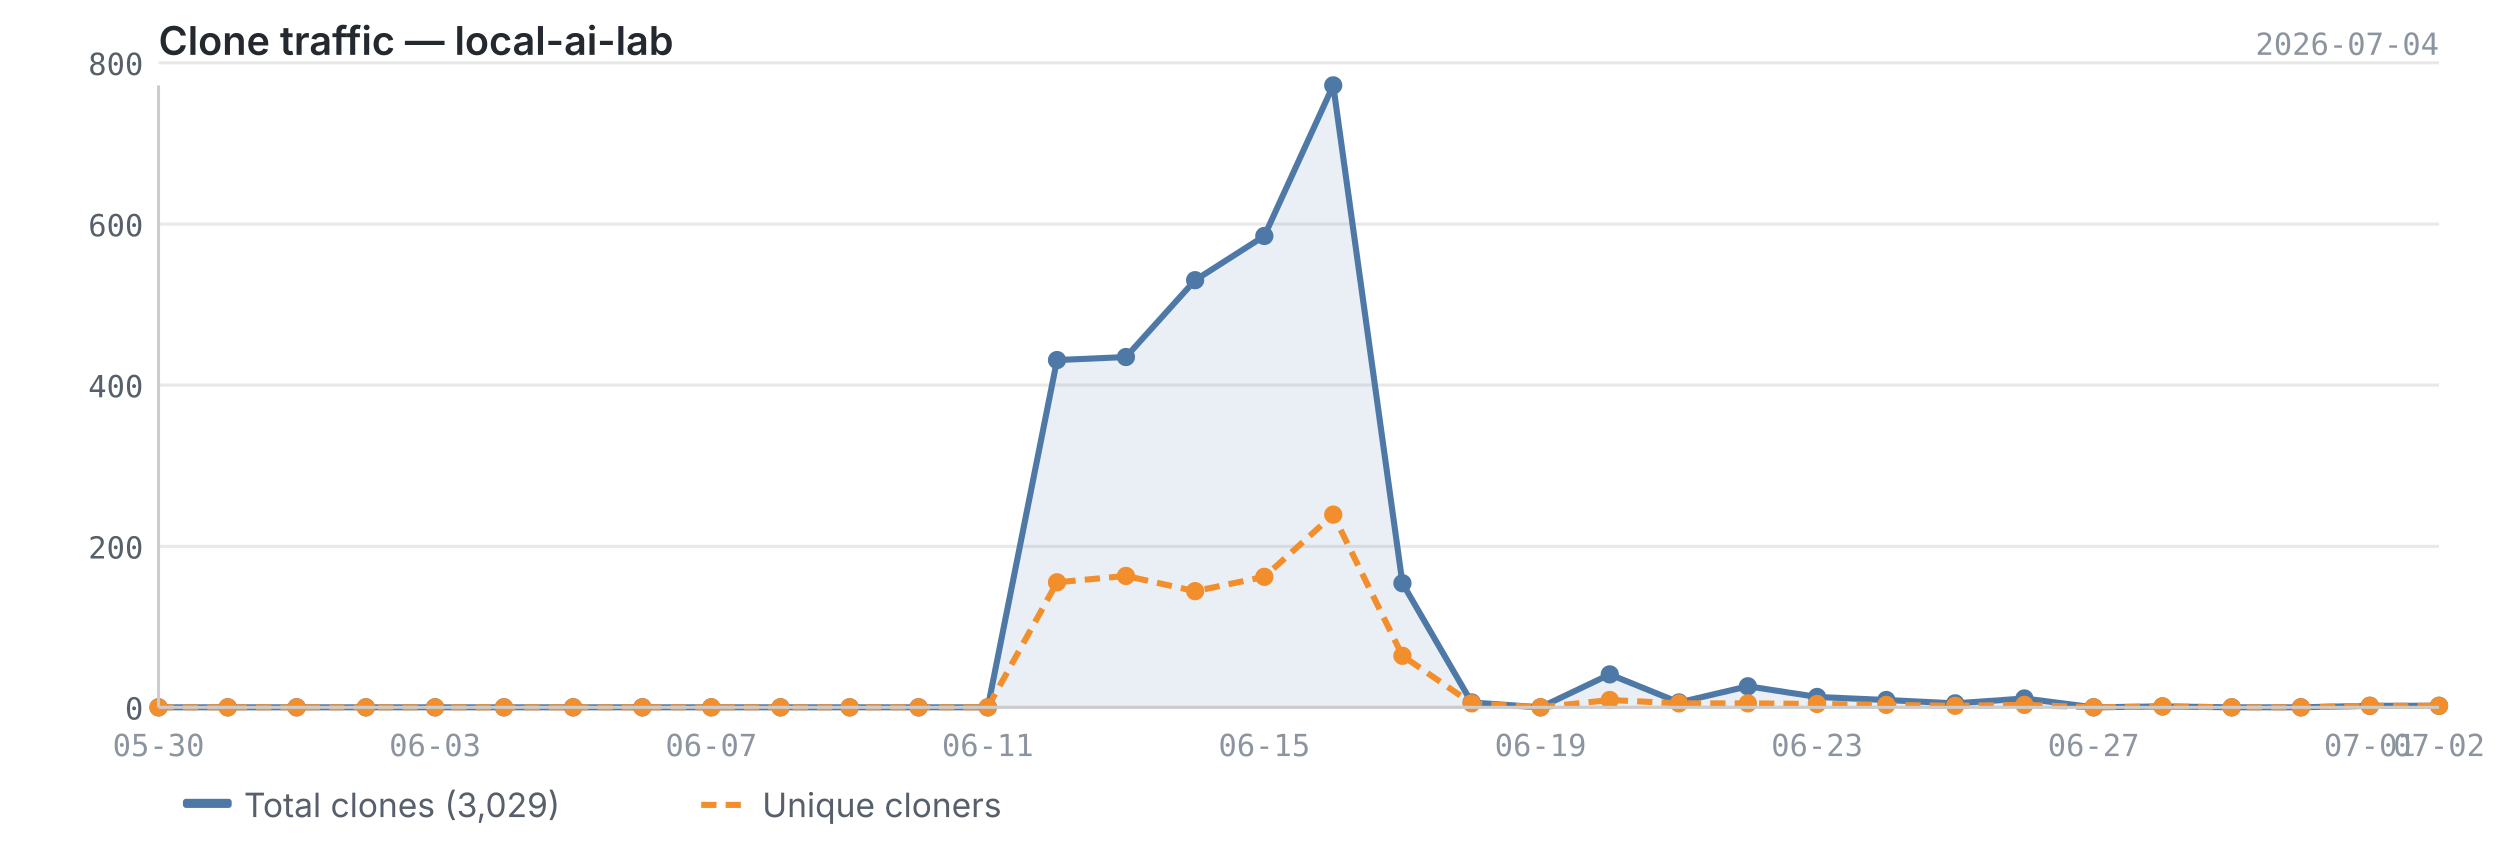
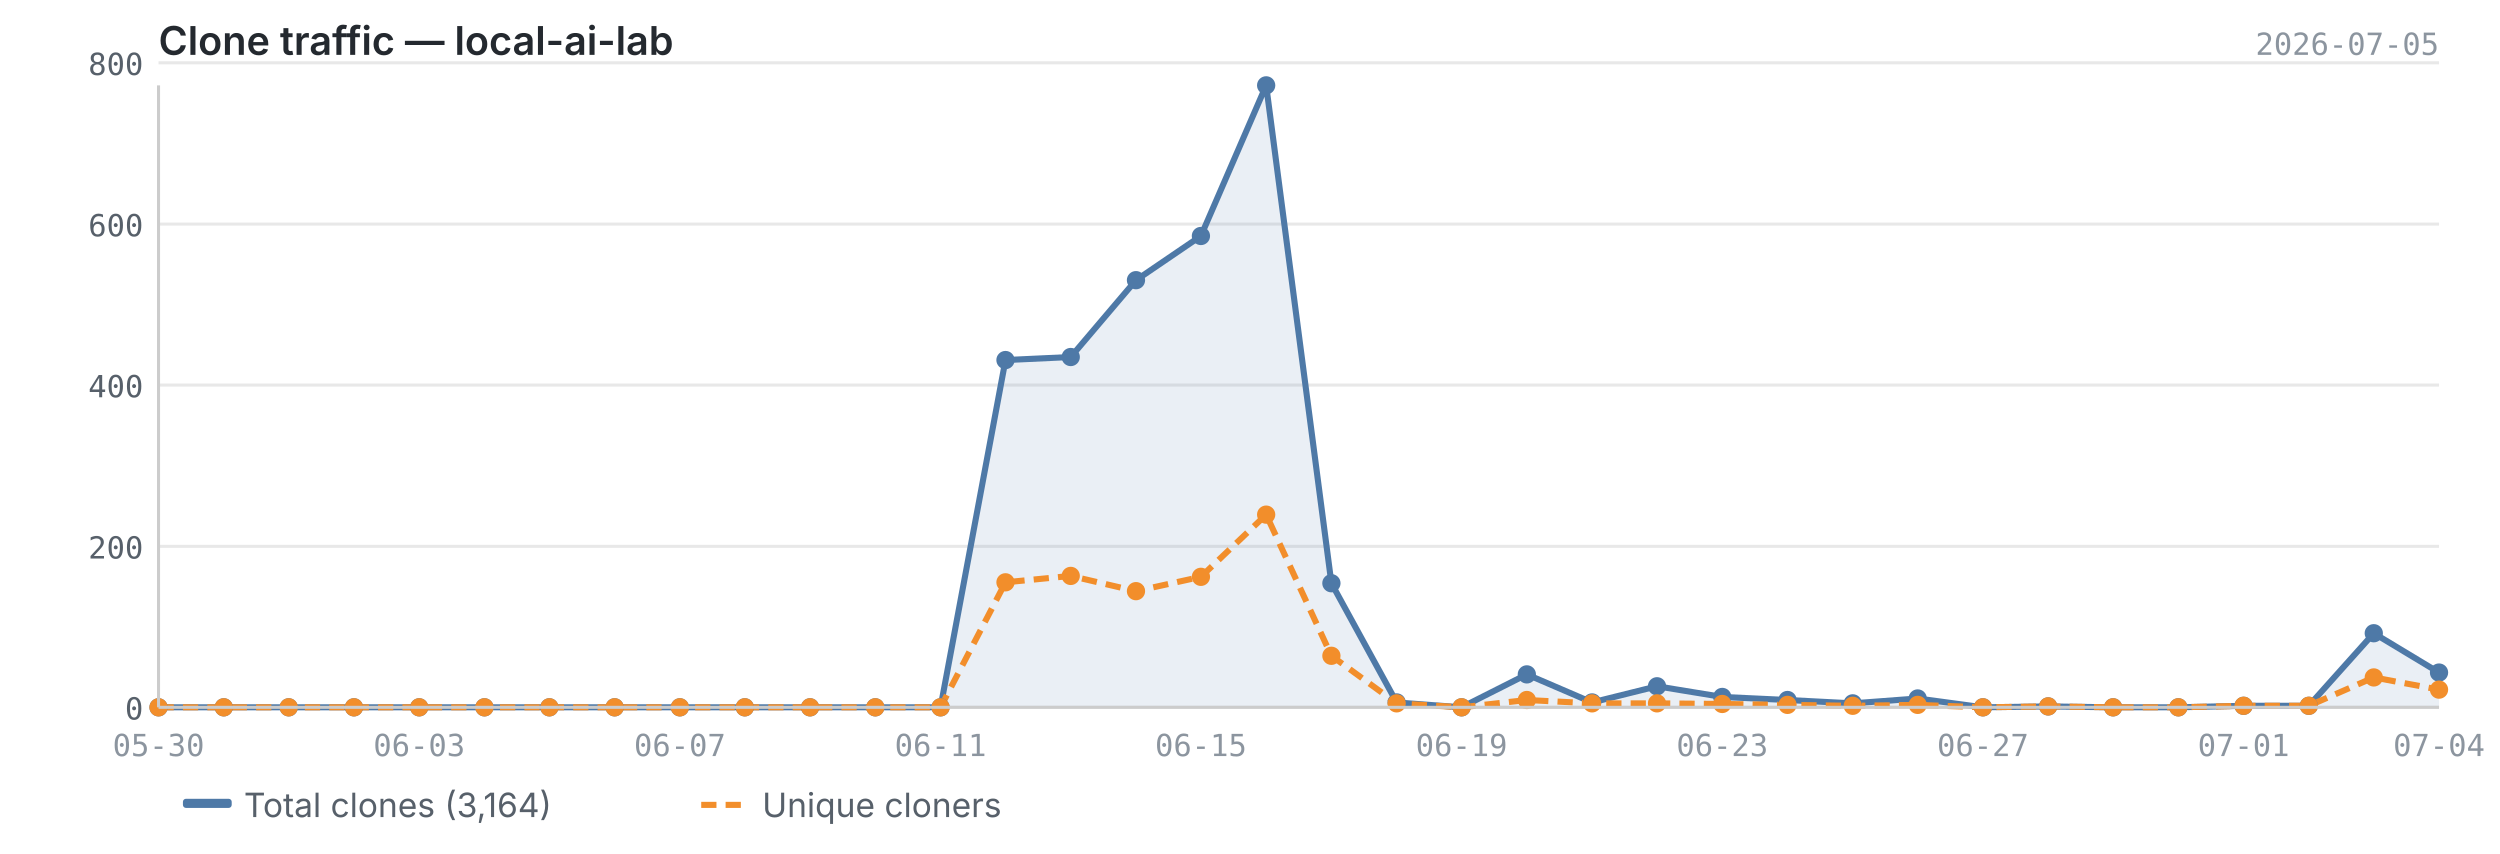
<svg xmlns="http://www.w3.org/2000/svg" viewBox="0 0 820 280" width="820" height="280">
  <text x="52" y="18" font-size="13" font-weight="600" fill="#24292f" font-family="-apple-system, BlinkMacSystemFont, 'Segoe UI', sans-serif">Clone traffic — local-ai-lab</text>
-   <text x="800" y="18" font-size="10" fill="#8c959f" font-family="ui-monospace, SFMono-Regular, 'SF Mono', Menlo, monospace" text-anchor="end">2026-07-04</text>
+   <text x="800" y="18" font-size="10" fill="#8c959f" font-family="ui-monospace, SFMono-Regular, 'SF Mono', Menlo, monospace" text-anchor="end">2026-07-05</text>
  <line x1="52" y1="232.0" x2="800" y2="232.0" stroke="#e8e8e8" stroke-width="1" />
  <line x1="52" y1="179.2" x2="800" y2="179.2" stroke="#e8e8e8" stroke-width="1" />
  <line x1="52" y1="126.3" x2="800" y2="126.3" stroke="#e8e8e8" stroke-width="1" />
  <line x1="52" y1="73.5" x2="800" y2="73.5" stroke="#e8e8e8" stroke-width="1" />
  <line x1="52" y1="20.6" x2="800" y2="20.6" stroke="#e8e8e8" stroke-width="1" />
-   <path d="M52.0,232.0 L52.0,232.0 L74.7,232.0 L97.3,232.0 L120.0,232.0 L142.7,232.0 L165.3,232.0 L188.0,232.0 L210.7,232.0 L233.3,232.0 L256.0,232.0 L278.7,232.0 L301.3,232.0 L324.0,232.0 L346.7,118.1 L369.3,117.1 L392.0,91.9 L414.7,77.4 L437.3,28.0 L460.0,191.3 L482.7,230.4 L505.3,232.0 L528.0,221.2 L550.7,230.4 L573.3,225.1 L596.0,228.6 L618.7,229.6 L641.3,230.7 L664.0,229.1 L686.7,232.0 L709.3,231.7 L732.0,232.0 L754.7,232.0 L777.3,231.5 L800.0,231.5 L800.0,232.0 L52.0,232.0Z" fill="#4e79a7" opacity="0.12" />
-   <polyline points="52.0,232.0 74.7,232.0 97.3,232.0 120.0,232.0 142.7,232.0 165.3,232.0 188.0,232.0 210.7,232.0 233.3,232.0 256.0,232.0 278.7,232.0 301.3,232.0 324.0,232.0 346.7,118.1 369.3,117.1 392.0,91.9 414.7,77.4 437.3,28.0 460.0,191.3 482.7,230.4 505.3,232.0 528.0,221.2 550.7,230.4 573.3,225.1 596.0,228.6 618.7,229.6 641.3,230.7 664.0,229.1 686.7,232.0 709.3,231.7 732.0,232.0 754.7,232.0 777.3,231.5 800.0,231.5" fill="none" stroke="#4e79a7" stroke-width="2" stroke-linejoin="round" />
-   <polyline points="52.0,232.0 74.7,232.0 97.3,232.0 120.0,232.0 142.7,232.0 165.3,232.0 188.0,232.0 210.7,232.0 233.3,232.0 256.0,232.0 278.7,232.0 301.3,232.0 324.0,232.0 346.7,191.0 369.3,188.9 392.0,193.9 414.7,189.2 437.3,168.8 460.0,215.1 482.7,230.7 505.3,232.0 528.0,229.6 550.7,230.7 573.3,230.7 596.0,230.9 618.7,231.2 641.3,231.5 664.0,231.2 686.7,232.0 709.3,231.7 732.0,232.0 754.7,232.0 777.3,231.5 800.0,231.5" fill="none" stroke="#f28e2b" stroke-width="2" stroke-linejoin="round" stroke-dasharray="5,3" />
+   <path d="M52.0,232.0 L52.0,232.0 L73.4,232.0 L94.7,232.0 L116.1,232.0 L137.5,232.0 L158.9,232.0 L180.2,232.0 L201.6,232.0 L223.0,232.0 L244.3,232.0 L265.7,232.0 L287.1,232.0 L308.5,232.0 L329.8,118.1 L351.2,117.1 L372.6,91.9 L393.9,77.4 L415.3,28.0 L436.7,191.3 L458.1,230.4 L479.4,232.0 L500.8,221.2 L522.2,230.4 L543.5,225.1 L564.9,228.6 L586.3,229.6 L607.7,230.7 L629.0,229.1 L650.4,232.0 L671.8,231.7 L693.1,232.0 L714.5,232.0 L735.9,231.5 L757.3,231.5 L778.6,207.7 L800.0,220.6 L800.0,232.0 L52.0,232.0Z" fill="#4e79a7" opacity="0.12" />
+   <polyline points="52.0,232.0 73.4,232.0 94.7,232.0 116.1,232.0 137.5,232.0 158.9,232.0 180.2,232.0 201.6,232.0 223.0,232.0 244.3,232.0 265.7,232.0 287.1,232.0 308.5,232.0 329.8,118.1 351.2,117.1 372.6,91.9 393.9,77.4 415.3,28.0 436.7,191.3 458.1,230.4 479.4,232.0 500.8,221.2 522.2,230.4 543.5,225.1 564.9,228.6 586.3,229.6 607.7,230.7 629.0,229.1 650.4,232.0 671.8,231.7 693.1,232.0 714.5,232.0 735.9,231.5 757.3,231.5 778.6,207.7 800.0,220.6" fill="none" stroke="#4e79a7" stroke-width="2" stroke-linejoin="round" />
+   <polyline points="52.0,232.0 73.4,232.0 94.7,232.0 116.1,232.0 137.5,232.0 158.9,232.0 180.2,232.0 201.6,232.0 223.0,232.0 244.3,232.0 265.7,232.0 287.1,232.0 308.5,232.0 329.8,191.0 351.2,188.9 372.6,193.9 393.9,189.2 415.3,168.8 436.7,215.1 458.1,230.7 479.4,232.0 500.8,229.6 522.2,230.7 543.5,230.7 564.9,230.9 586.3,231.2 607.7,231.5 629.0,231.2 650.4,232.0 671.8,231.7 693.1,232.0 714.5,232.0 735.9,231.5 757.3,231.5 778.6,222.2 800.0,226.2" fill="none" stroke="#f28e2b" stroke-width="2" stroke-linejoin="round" stroke-dasharray="5,3" />
  <circle cx="52.0" cy="232.0" r="3" fill="#4e79a7" />
-   <circle cx="74.7" cy="232.0" r="3" fill="#4e79a7" />
-   <circle cx="97.3" cy="232.0" r="3" fill="#4e79a7" />
-   <circle cx="120.0" cy="232.0" r="3" fill="#4e79a7" />
-   <circle cx="142.7" cy="232.0" r="3" fill="#4e79a7" />
-   <circle cx="165.3" cy="232.0" r="3" fill="#4e79a7" />
-   <circle cx="188.0" cy="232.0" r="3" fill="#4e79a7" />
-   <circle cx="210.7" cy="232.0" r="3" fill="#4e79a7" />
-   <circle cx="233.3" cy="232.0" r="3" fill="#4e79a7" />
-   <circle cx="256.0" cy="232.0" r="3" fill="#4e79a7" />
-   <circle cx="278.7" cy="232.0" r="3" fill="#4e79a7" />
-   <circle cx="301.3" cy="232.0" r="3" fill="#4e79a7" />
-   <circle cx="324.0" cy="232.0" r="3" fill="#4e79a7" />
-   <circle cx="346.7" cy="118.1" r="3" fill="#4e79a7" />
-   <circle cx="369.3" cy="117.1" r="3" fill="#4e79a7" />
-   <circle cx="392.0" cy="91.9" r="3" fill="#4e79a7" />
-   <circle cx="414.7" cy="77.4" r="3" fill="#4e79a7" />
-   <circle cx="437.3" cy="28.0" r="3" fill="#4e79a7" />
-   <circle cx="460.0" cy="191.3" r="3" fill="#4e79a7" />
-   <circle cx="482.7" cy="230.4" r="3" fill="#4e79a7" />
-   <circle cx="505.3" cy="232.0" r="3" fill="#4e79a7" />
-   <circle cx="528.0" cy="221.2" r="3" fill="#4e79a7" />
-   <circle cx="550.7" cy="230.4" r="3" fill="#4e79a7" />
-   <circle cx="573.3" cy="225.1" r="3" fill="#4e79a7" />
-   <circle cx="596.0" cy="228.6" r="3" fill="#4e79a7" />
-   <circle cx="618.7" cy="229.6" r="3" fill="#4e79a7" />
-   <circle cx="641.3" cy="230.7" r="3" fill="#4e79a7" />
-   <circle cx="664.0" cy="229.1" r="3" fill="#4e79a7" />
-   <circle cx="686.7" cy="232.0" r="3" fill="#4e79a7" />
-   <circle cx="709.3" cy="231.7" r="3" fill="#4e79a7" />
-   <circle cx="732.0" cy="232.0" r="3" fill="#4e79a7" />
-   <circle cx="754.7" cy="232.0" r="3" fill="#4e79a7" />
-   <circle cx="777.3" cy="231.5" r="3" fill="#4e79a7" />
-   <circle cx="800.0" cy="231.5" r="3" fill="#4e79a7" />
+   <circle cx="73.4" cy="232.0" r="3" fill="#4e79a7" />
+   <circle cx="94.7" cy="232.0" r="3" fill="#4e79a7" />
+   <circle cx="116.1" cy="232.0" r="3" fill="#4e79a7" />
+   <circle cx="137.5" cy="232.0" r="3" fill="#4e79a7" />
+   <circle cx="158.9" cy="232.0" r="3" fill="#4e79a7" />
+   <circle cx="180.2" cy="232.0" r="3" fill="#4e79a7" />
+   <circle cx="201.6" cy="232.0" r="3" fill="#4e79a7" />
+   <circle cx="223.0" cy="232.0" r="3" fill="#4e79a7" />
+   <circle cx="244.3" cy="232.0" r="3" fill="#4e79a7" />
+   <circle cx="265.7" cy="232.0" r="3" fill="#4e79a7" />
+   <circle cx="287.1" cy="232.0" r="3" fill="#4e79a7" />
+   <circle cx="308.5" cy="232.0" r="3" fill="#4e79a7" />
+   <circle cx="329.8" cy="118.1" r="3" fill="#4e79a7" />
+   <circle cx="351.2" cy="117.1" r="3" fill="#4e79a7" />
+   <circle cx="372.6" cy="91.9" r="3" fill="#4e79a7" />
+   <circle cx="393.9" cy="77.4" r="3" fill="#4e79a7" />
+   <circle cx="415.3" cy="28.0" r="3" fill="#4e79a7" />
+   <circle cx="436.7" cy="191.3" r="3" fill="#4e79a7" />
+   <circle cx="458.1" cy="230.4" r="3" fill="#4e79a7" />
+   <circle cx="479.4" cy="232.0" r="3" fill="#4e79a7" />
+   <circle cx="500.8" cy="221.2" r="3" fill="#4e79a7" />
+   <circle cx="522.2" cy="230.4" r="3" fill="#4e79a7" />
+   <circle cx="543.5" cy="225.1" r="3" fill="#4e79a7" />
+   <circle cx="564.9" cy="228.6" r="3" fill="#4e79a7" />
+   <circle cx="586.3" cy="229.6" r="3" fill="#4e79a7" />
+   <circle cx="607.7" cy="230.7" r="3" fill="#4e79a7" />
+   <circle cx="629.0" cy="229.1" r="3" fill="#4e79a7" />
+   <circle cx="650.4" cy="232.0" r="3" fill="#4e79a7" />
+   <circle cx="671.8" cy="231.7" r="3" fill="#4e79a7" />
+   <circle cx="693.1" cy="232.0" r="3" fill="#4e79a7" />
+   <circle cx="714.5" cy="232.0" r="3" fill="#4e79a7" />
+   <circle cx="735.9" cy="231.5" r="3" fill="#4e79a7" />
+   <circle cx="757.3" cy="231.5" r="3" fill="#4e79a7" />
+   <circle cx="778.6" cy="207.7" r="3" fill="#4e79a7" />
+   <circle cx="800.0" cy="220.6" r="3" fill="#4e79a7" />
  <circle cx="52.0" cy="232.0" r="3" fill="#f28e2b" />
-   <circle cx="74.7" cy="232.0" r="3" fill="#f28e2b" />
-   <circle cx="97.3" cy="232.0" r="3" fill="#f28e2b" />
-   <circle cx="120.0" cy="232.0" r="3" fill="#f28e2b" />
-   <circle cx="142.7" cy="232.0" r="3" fill="#f28e2b" />
-   <circle cx="165.3" cy="232.0" r="3" fill="#f28e2b" />
-   <circle cx="188.0" cy="232.0" r="3" fill="#f28e2b" />
-   <circle cx="210.7" cy="232.0" r="3" fill="#f28e2b" />
-   <circle cx="233.3" cy="232.0" r="3" fill="#f28e2b" />
-   <circle cx="256.0" cy="232.0" r="3" fill="#f28e2b" />
-   <circle cx="278.7" cy="232.0" r="3" fill="#f28e2b" />
-   <circle cx="301.3" cy="232.0" r="3" fill="#f28e2b" />
-   <circle cx="324.0" cy="232.0" r="3" fill="#f28e2b" />
-   <circle cx="346.7" cy="191.0" r="3" fill="#f28e2b" />
-   <circle cx="369.3" cy="188.9" r="3" fill="#f28e2b" />
-   <circle cx="392.0" cy="193.9" r="3" fill="#f28e2b" />
-   <circle cx="414.7" cy="189.2" r="3" fill="#f28e2b" />
-   <circle cx="437.3" cy="168.8" r="3" fill="#f28e2b" />
-   <circle cx="460.0" cy="215.1" r="3" fill="#f28e2b" />
-   <circle cx="482.7" cy="230.7" r="3" fill="#f28e2b" />
-   <circle cx="505.3" cy="232.0" r="3" fill="#f28e2b" />
-   <circle cx="528.0" cy="229.6" r="3" fill="#f28e2b" />
-   <circle cx="550.7" cy="230.7" r="3" fill="#f28e2b" />
-   <circle cx="573.3" cy="230.7" r="3" fill="#f28e2b" />
-   <circle cx="596.0" cy="230.9" r="3" fill="#f28e2b" />
-   <circle cx="618.7" cy="231.2" r="3" fill="#f28e2b" />
-   <circle cx="641.3" cy="231.5" r="3" fill="#f28e2b" />
-   <circle cx="664.0" cy="231.2" r="3" fill="#f28e2b" />
-   <circle cx="686.7" cy="232.0" r="3" fill="#f28e2b" />
-   <circle cx="709.3" cy="231.7" r="3" fill="#f28e2b" />
-   <circle cx="732.0" cy="232.0" r="3" fill="#f28e2b" />
-   <circle cx="754.7" cy="232.0" r="3" fill="#f28e2b" />
-   <circle cx="777.3" cy="231.5" r="3" fill="#f28e2b" />
-   <circle cx="800.0" cy="231.5" r="3" fill="#f28e2b" />
+   <circle cx="73.4" cy="232.0" r="3" fill="#f28e2b" />
+   <circle cx="94.7" cy="232.0" r="3" fill="#f28e2b" />
+   <circle cx="116.1" cy="232.0" r="3" fill="#f28e2b" />
+   <circle cx="137.5" cy="232.0" r="3" fill="#f28e2b" />
+   <circle cx="158.9" cy="232.0" r="3" fill="#f28e2b" />
+   <circle cx="180.2" cy="232.0" r="3" fill="#f28e2b" />
+   <circle cx="201.6" cy="232.0" r="3" fill="#f28e2b" />
+   <circle cx="223.0" cy="232.0" r="3" fill="#f28e2b" />
+   <circle cx="244.3" cy="232.0" r="3" fill="#f28e2b" />
+   <circle cx="265.7" cy="232.0" r="3" fill="#f28e2b" />
+   <circle cx="287.1" cy="232.0" r="3" fill="#f28e2b" />
+   <circle cx="308.5" cy="232.0" r="3" fill="#f28e2b" />
+   <circle cx="329.8" cy="191.0" r="3" fill="#f28e2b" />
+   <circle cx="351.2" cy="188.9" r="3" fill="#f28e2b" />
+   <circle cx="372.6" cy="193.9" r="3" fill="#f28e2b" />
+   <circle cx="393.9" cy="189.2" r="3" fill="#f28e2b" />
+   <circle cx="415.3" cy="168.8" r="3" fill="#f28e2b" />
+   <circle cx="436.7" cy="215.1" r="3" fill="#f28e2b" />
+   <circle cx="458.1" cy="230.7" r="3" fill="#f28e2b" />
+   <circle cx="479.4" cy="232.0" r="3" fill="#f28e2b" />
+   <circle cx="500.8" cy="229.6" r="3" fill="#f28e2b" />
+   <circle cx="522.2" cy="230.7" r="3" fill="#f28e2b" />
+   <circle cx="543.5" cy="230.7" r="3" fill="#f28e2b" />
+   <circle cx="564.9" cy="230.9" r="3" fill="#f28e2b" />
+   <circle cx="586.3" cy="231.2" r="3" fill="#f28e2b" />
+   <circle cx="607.7" cy="231.5" r="3" fill="#f28e2b" />
+   <circle cx="629.0" cy="231.2" r="3" fill="#f28e2b" />
+   <circle cx="650.4" cy="232.0" r="3" fill="#f28e2b" />
+   <circle cx="671.8" cy="231.7" r="3" fill="#f28e2b" />
+   <circle cx="693.1" cy="232.0" r="3" fill="#f28e2b" />
+   <circle cx="714.5" cy="232.0" r="3" fill="#f28e2b" />
+   <circle cx="735.9" cy="231.5" r="3" fill="#f28e2b" />
+   <circle cx="757.3" cy="231.5" r="3" fill="#f28e2b" />
+   <circle cx="778.6" cy="222.2" r="3" fill="#f28e2b" />
+   <circle cx="800.0" cy="226.2" r="3" fill="#f28e2b" />
  <line x1="52" y1="28" x2="52" y2="232" stroke="#cccccc" stroke-width="1" />
  <line x1="52" y1="232" x2="800" y2="232" stroke="#cccccc" stroke-width="1" />
  <text x="47" y="236.0" text-anchor="end" font-size="10" fill="#57606a" font-family="ui-monospace, SFMono-Regular, 'SF Mono', Menlo, monospace">0</text>
  <text x="47" y="183.2" text-anchor="end" font-size="10" fill="#57606a" font-family="ui-monospace, SFMono-Regular, 'SF Mono', Menlo, monospace">200</text>
  <text x="47" y="130.3" text-anchor="end" font-size="10" fill="#57606a" font-family="ui-monospace, SFMono-Regular, 'SF Mono', Menlo, monospace">400</text>
  <text x="47" y="77.5" text-anchor="end" font-size="10" fill="#57606a" font-family="ui-monospace, SFMono-Regular, 'SF Mono', Menlo, monospace">600</text>
  <text x="47" y="24.6" text-anchor="end" font-size="10" fill="#57606a" font-family="ui-monospace, SFMono-Regular, 'SF Mono', Menlo, monospace">800</text>
  <text x="52.0" y="248" text-anchor="middle" font-size="10" fill="#8c959f" font-family="ui-monospace, SFMono-Regular, 'SF Mono', Menlo, monospace">05-30</text>
-   <text x="777.3" y="248" text-anchor="middle" font-size="10" fill="#8c959f" font-family="ui-monospace, SFMono-Regular, 'SF Mono', Menlo, monospace">07-01</text>
-   <text x="800.0" y="248" text-anchor="middle" font-size="10" fill="#8c959f" font-family="ui-monospace, SFMono-Regular, 'SF Mono', Menlo, monospace">07-02</text>
-   <text x="142.7" y="248" text-anchor="middle" font-size="10" fill="#8c959f" font-family="ui-monospace, SFMono-Regular, 'SF Mono', Menlo, monospace">06-03</text>
-   <text x="233.3" y="248" text-anchor="middle" font-size="10" fill="#8c959f" font-family="ui-monospace, SFMono-Regular, 'SF Mono', Menlo, monospace">06-07</text>
-   <text x="324.0" y="248" text-anchor="middle" font-size="10" fill="#8c959f" font-family="ui-monospace, SFMono-Regular, 'SF Mono', Menlo, monospace">06-11</text>
-   <text x="414.7" y="248" text-anchor="middle" font-size="10" fill="#8c959f" font-family="ui-monospace, SFMono-Regular, 'SF Mono', Menlo, monospace">06-15</text>
-   <text x="505.3" y="248" text-anchor="middle" font-size="10" fill="#8c959f" font-family="ui-monospace, SFMono-Regular, 'SF Mono', Menlo, monospace">06-19</text>
-   <text x="596.0" y="248" text-anchor="middle" font-size="10" fill="#8c959f" font-family="ui-monospace, SFMono-Regular, 'SF Mono', Menlo, monospace">06-23</text>
-   <text x="686.7" y="248" text-anchor="middle" font-size="10" fill="#8c959f" font-family="ui-monospace, SFMono-Regular, 'SF Mono', Menlo, monospace">06-27</text>
+   <text x="735.9" y="248" text-anchor="middle" font-size="10" fill="#8c959f" font-family="ui-monospace, SFMono-Regular, 'SF Mono', Menlo, monospace">07-01</text>
+   <text x="800.0" y="248" text-anchor="middle" font-size="10" fill="#8c959f" font-family="ui-monospace, SFMono-Regular, 'SF Mono', Menlo, monospace">07-04</text>
+   <text x="137.5" y="248" text-anchor="middle" font-size="10" fill="#8c959f" font-family="ui-monospace, SFMono-Regular, 'SF Mono', Menlo, monospace">06-03</text>
+   <text x="223.0" y="248" text-anchor="middle" font-size="10" fill="#8c959f" font-family="ui-monospace, SFMono-Regular, 'SF Mono', Menlo, monospace">06-07</text>
+   <text x="308.5" y="248" text-anchor="middle" font-size="10" fill="#8c959f" font-family="ui-monospace, SFMono-Regular, 'SF Mono', Menlo, monospace">06-11</text>
+   <text x="393.9" y="248" text-anchor="middle" font-size="10" fill="#8c959f" font-family="ui-monospace, SFMono-Regular, 'SF Mono', Menlo, monospace">06-15</text>
+   <text x="479.4" y="248" text-anchor="middle" font-size="10" fill="#8c959f" font-family="ui-monospace, SFMono-Regular, 'SF Mono', Menlo, monospace">06-19</text>
+   <text x="564.9" y="248" text-anchor="middle" font-size="10" fill="#8c959f" font-family="ui-monospace, SFMono-Regular, 'SF Mono', Menlo, monospace">06-23</text>
+   <text x="650.4" y="248" text-anchor="middle" font-size="10" fill="#8c959f" font-family="ui-monospace, SFMono-Regular, 'SF Mono', Menlo, monospace">06-27</text>
  <rect x="60" y="262" width="16" height="3" fill="#4e79a7" rx="1" />
-   <text x="80" y="268" font-size="11" fill="#57606a" font-family="-apple-system, BlinkMacSystemFont, 'Segoe UI', sans-serif">Total clones (3,029)</text>
+   <text x="80" y="268" font-size="11" fill="#57606a" font-family="-apple-system, BlinkMacSystemFont, 'Segoe UI', sans-serif">Total clones (3,164)</text>
  <line x1="230" y1="264" x2="246" y2="264" stroke="#f28e2b" stroke-width="2" stroke-dasharray="5,3" />
  <text x="250" y="268" font-size="11" fill="#57606a" font-family="-apple-system, BlinkMacSystemFont, 'Segoe UI', sans-serif">Unique cloners</text>
</svg>
